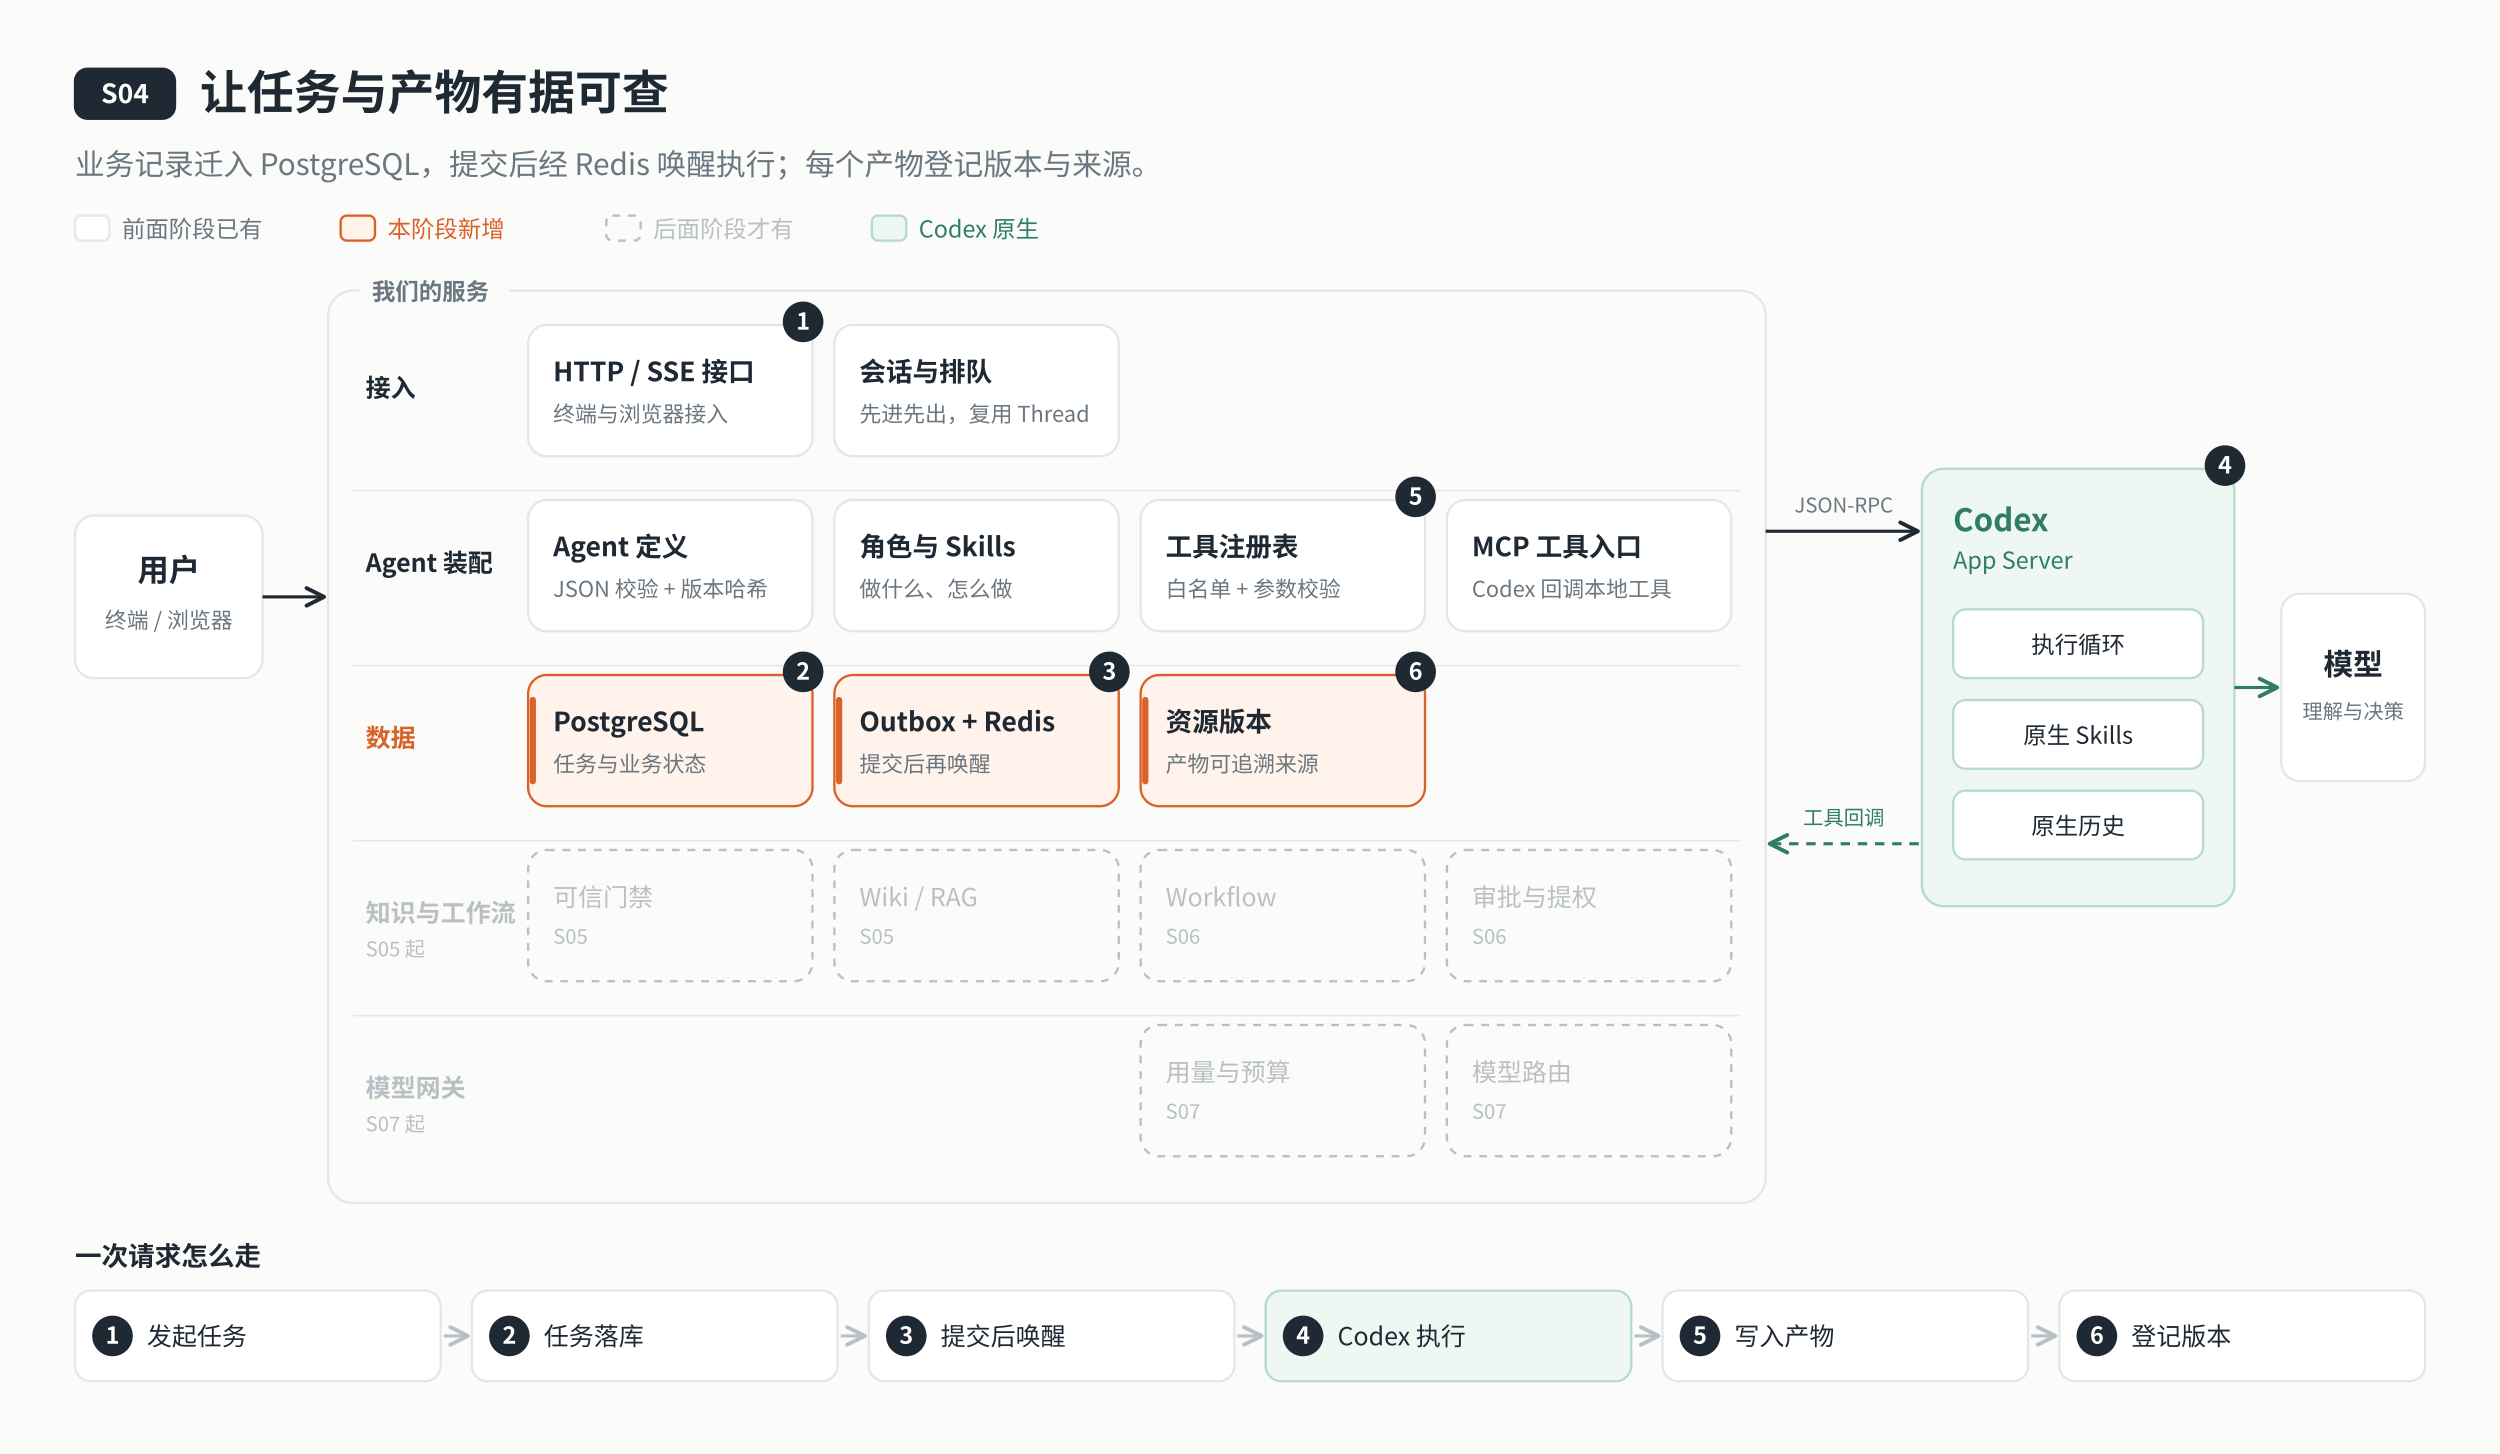
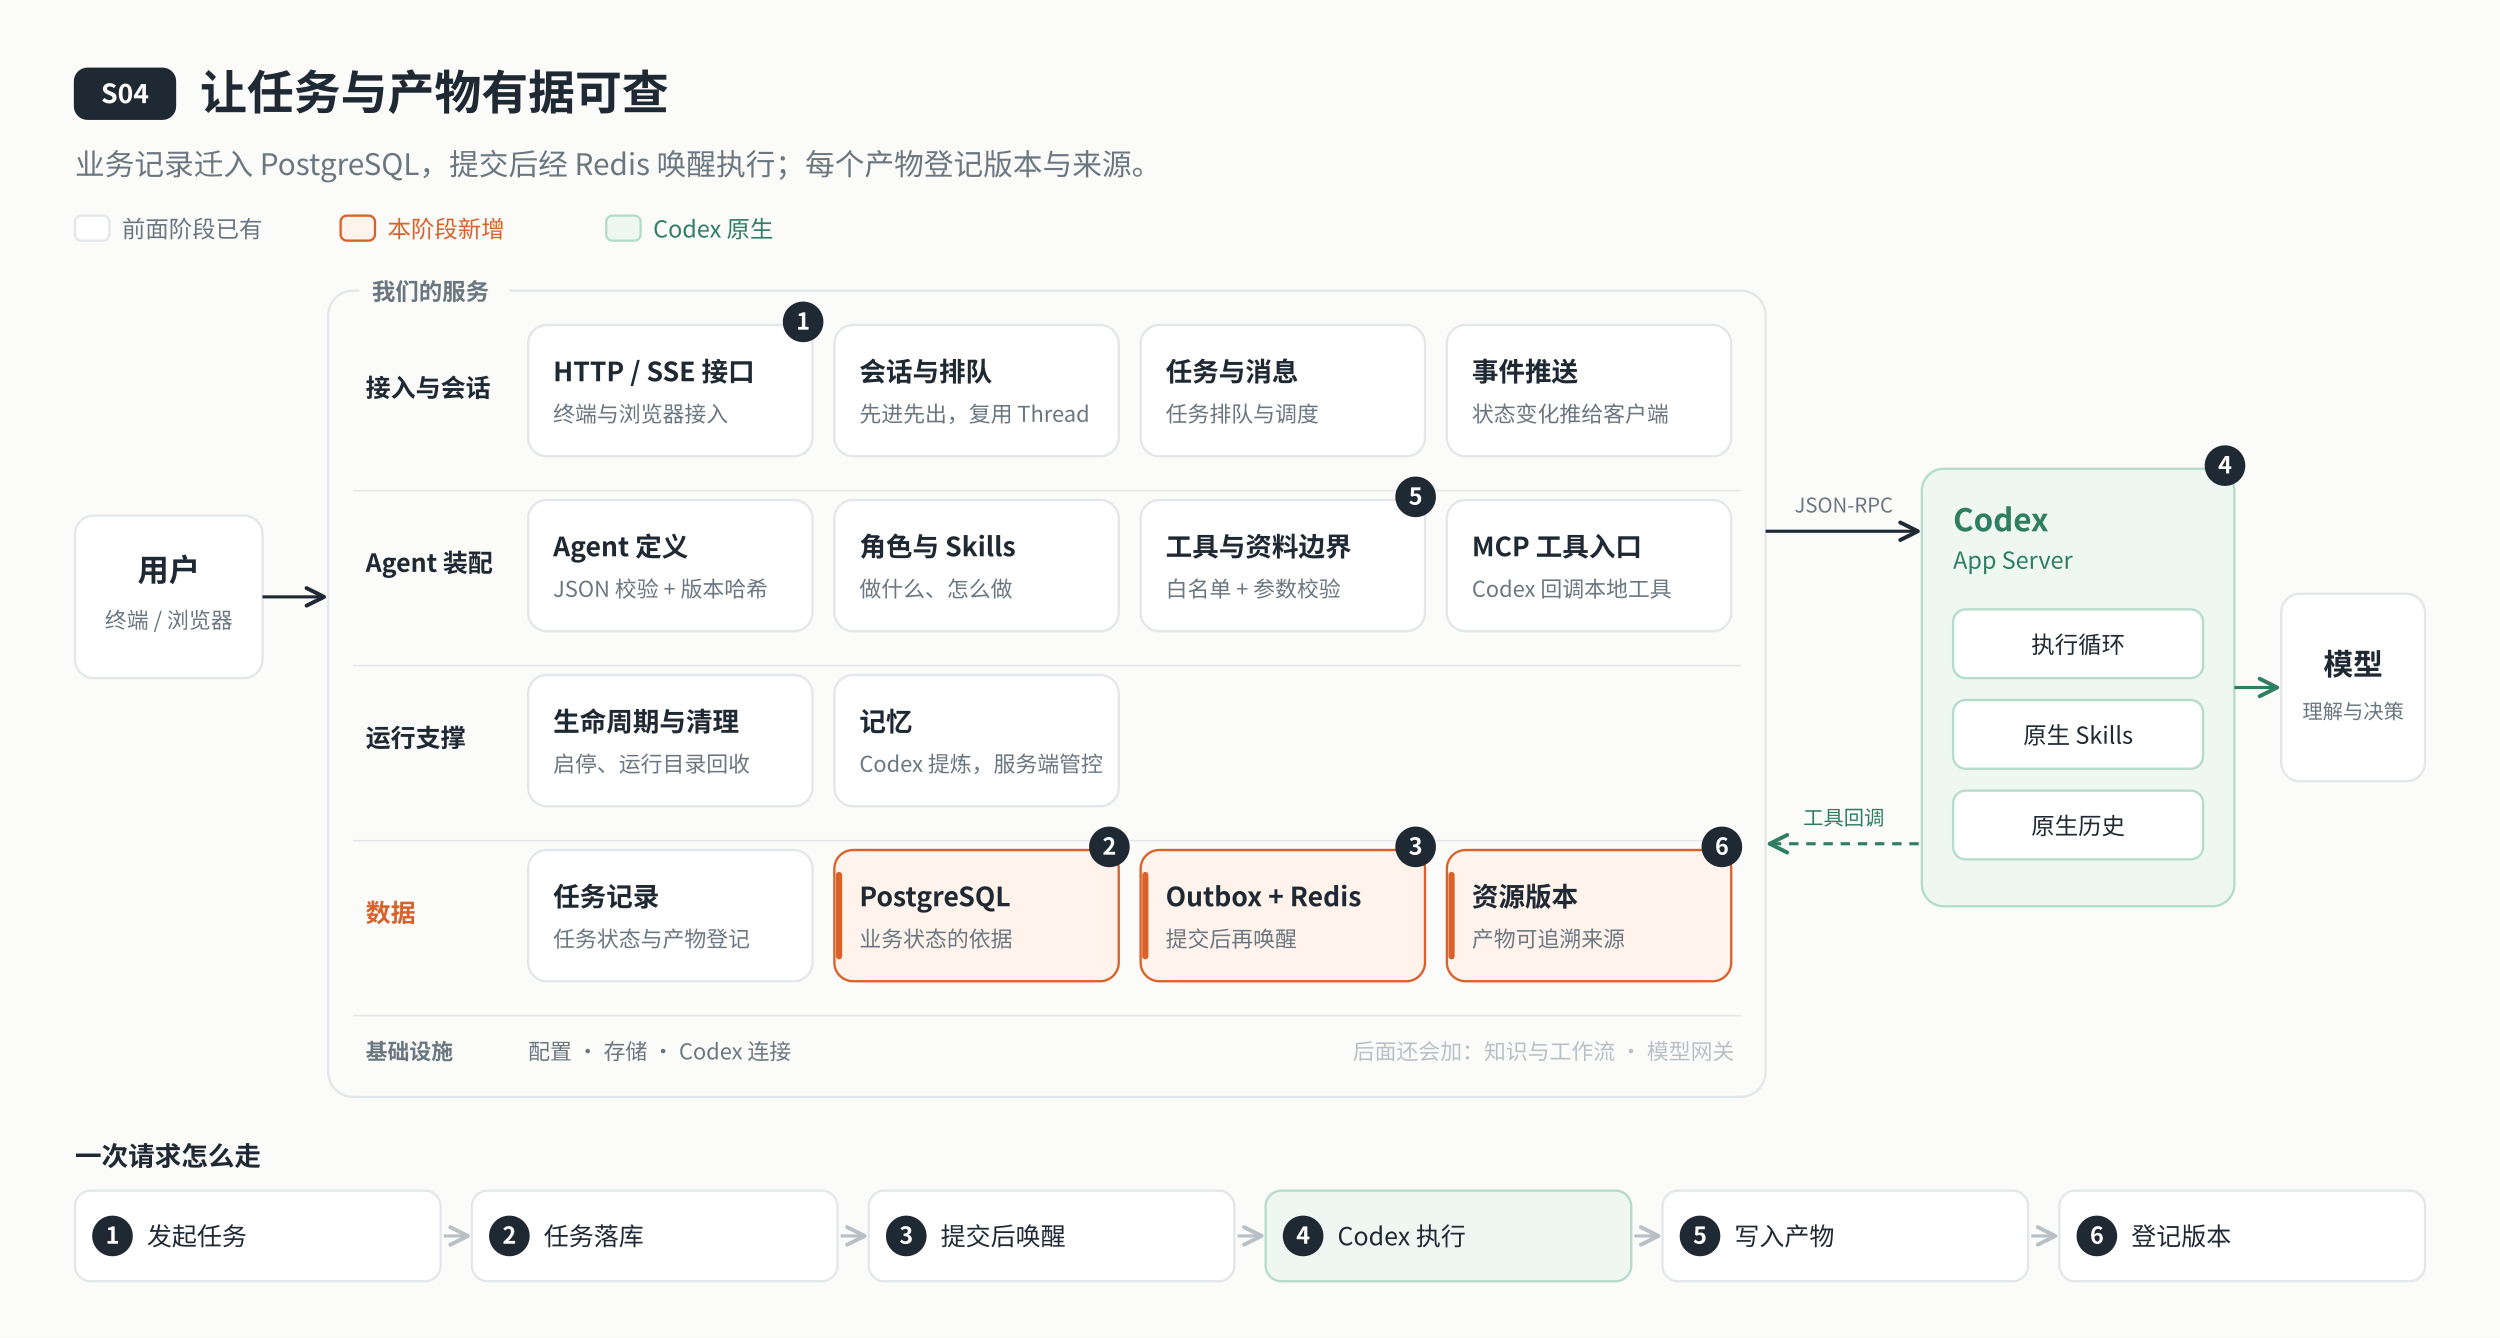
- <svg xmlns="http://www.w3.org/2000/svg" width="1600" height="930" viewBox="0 0 1600 930" role="img" aria-labelledby="title desc">
+ <svg xmlns="http://www.w3.org/2000/svg" width="1600" height="856" viewBox="0 0 1600 856" role="img" aria-labelledby="title desc">
  <defs>
    <marker id="mB8C0C6" viewBox="0 0 10 10" refX="8" refY="5" markerWidth="7" markerHeight="7" orient="auto-start-reverse">
      <path d="M1 1 L9 5 L1 9" fill="none" stroke="#B8C0C6" stroke-width="1.8" stroke-linecap="round" stroke-linejoin="round" />
    </marker>
    <marker id="m1F2933" viewBox="0 0 10 10" refX="8" refY="5" markerWidth="7" markerHeight="7" orient="auto-start-reverse">
      <path d="M1 1 L9 5 L1 9" fill="none" stroke="#1F2933" stroke-width="1.8" stroke-linecap="round" stroke-linejoin="round" />
    </marker>
    <marker id="m2F7D62" viewBox="0 0 10 10" refX="8" refY="5" markerWidth="7" markerHeight="7" orient="auto-start-reverse">
      <path d="M1 1 L9 5 L1 9" fill="none" stroke="#2F7D62" stroke-width="1.8" stroke-linecap="round" stroke-linejoin="round" />
    </marker>
  </defs>
  <g font-family="PingFang SC, Microsoft YaHei, Noto Sans CJK SC, sans-serif">
-     <rect x="0" y="0" width="1600" height="930" rx="0" fill="#FBFBF9" stroke="#FBFBF9" stroke-width="1.5" />
+     <rect x="0" y="0" width="1600" height="856" fill="#FBFBF9" />
    <rect x="48" y="44" width="64" height="32" rx="8" fill="#1F2933" stroke="#1F2933" stroke-width="1.5" />
    <text x="80" y="66" font-size="17" fill="#fff" font-weight="700" text-anchor="middle">S04</text>
    <text x="128" y="70" font-size="30" fill="#1F2933" font-weight="700" text-anchor="start">让任务与产物有据可查</text>
    <text x="48" y="112" font-size="19" fill="#6B7780" font-weight="400" text-anchor="start">业务记录迁入 PostgreSQL，提交后经 Redis 唤醒执行；每个产物登记版本与来源。</text>
    <rect x="48" y="138" width="22" height="16" rx="4" fill="#FFFFFF" stroke="#E3E7EA" stroke-width="1.5" />
    <text x="78" y="152" font-size="15" fill="#6B7780" font-weight="400" text-anchor="start">前面阶段已有</text>
    <rect x="218" y="138" width="22" height="16" rx="4" fill="#FFF3EC" stroke="#D9622B" stroke-width="1.5" />
    <text x="248" y="152" font-size="15" fill="#D9622B" font-weight="400" text-anchor="start">本阶段新增</text>
-     <rect x="388" y="138" width="22" height="16" rx="4" fill="#FBFBF9" stroke="#B8C0C6" stroke-width="1.5" stroke-dasharray="5 5" />
-     <text x="418" y="152" font-size="15" fill="#B8C0C6" font-weight="400" text-anchor="start">后面阶段才有</text>
-     <rect x="558" y="138" width="22" height="16" rx="4" fill="#EEF7F2" stroke="#B5DCCB" stroke-width="1.5" />
-     <text x="588" y="152" font-size="15" fill="#2F7D62" font-weight="400" text-anchor="start">Codex 原生</text>
+     <rect x="388" y="138" width="22" height="16" rx="4" fill="#EEF7F2" stroke="#B5DCCB" stroke-width="1.5" />
+     <text x="418" y="152" font-size="15" fill="#2F7D62" font-weight="400" text-anchor="start">Codex 原生</text>
    <rect x="48" y="330" width="120" height="104" rx="12" fill="#FFFFFF" stroke="#E3E7EA" stroke-width="1.5" />
    <text x="108" y="372" font-size="20" fill="#1F2933" font-weight="600" text-anchor="middle">用户</text>
    <text x="108" y="402" font-size="14" fill="#6B7780" font-weight="400" text-anchor="middle">终端 / 浏览器</text>
-     <rect x="210" y="186" width="920" height="584" rx="16" fill="none" stroke="#E3E7EA" stroke-width="1.5" />
+     <rect x="210" y="186" width="920" height="516" rx="16" fill="none" stroke="#E3E7EA" stroke-width="1.5" />
    <rect x="230" y="175" width="96" height="22" fill="#FBFBF9" />
    <text x="238" y="192" font-size="15" fill="#6B7780" font-weight="600" text-anchor="start">我们的服务</text>
-     <text x="234" y="254" font-size="16" fill="#1F2933" font-weight="600" text-anchor="start">接入</text>
+     <text x="234" y="254" font-size="16" fill="#1F2933" font-weight="600" text-anchor="start">接入与会话</text>
    <rect x="338" y="208" width="182" height="84" rx="12" fill="#FFFFFF" stroke="#E3E7EA" stroke-width="1.5" />
    <text x="354" y="244" font-size="17" fill="#1F2933" font-weight="600" text-anchor="start">HTTP / SSE 接口</text>
    <text x="354" y="270" font-size="14" fill="#6B7780" font-weight="400" text-anchor="start">终端与浏览器接入</text>
    <rect x="534" y="208" width="182" height="84" rx="12" fill="#FFFFFF" stroke="#E3E7EA" stroke-width="1.5" />
    <text x="550" y="244" font-size="17" fill="#1F2933" font-weight="600" text-anchor="start">会话与排队</text>
    <text x="550" y="270" font-size="14" fill="#6B7780" font-weight="400" text-anchor="start">先进先出，复用 Thread</text>
+     <rect x="730" y="208" width="182" height="84" rx="12" fill="#FFFFFF" stroke="#E3E7EA" stroke-width="1.5" />
+     <text x="746" y="244" font-size="17" fill="#1F2933" font-weight="600" text-anchor="start">任务与消息</text>
+     <text x="746" y="270" font-size="14" fill="#6B7780" font-weight="400" text-anchor="start">任务排队与调度</text>
+     <rect x="926" y="208" width="182" height="84" rx="12" fill="#FFFFFF" stroke="#E3E7EA" stroke-width="1.5" />
+     <text x="942" y="244" font-size="17" fill="#1F2933" font-weight="600" text-anchor="start">事件推送</text>
+     <text x="942" y="270" font-size="14" fill="#6B7780" font-weight="400" text-anchor="start">状态变化推给客户端</text>
    <text x="234" y="366" font-size="16" fill="#1F2933" font-weight="600" text-anchor="start">Agent 装配</text>
    <line x1="226" y1="314" x2="1114" y2="314" stroke="#E3E7EA" stroke-width="1" />
    <rect x="338" y="320" width="182" height="84" rx="12" fill="#FFFFFF" stroke="#E3E7EA" stroke-width="1.5" />
    <text x="354" y="356" font-size="17" fill="#1F2933" font-weight="600" text-anchor="start">Agent 定义</text>
    <text x="354" y="382" font-size="14" fill="#6B7780" font-weight="400" text-anchor="start">JSON 校验 + 版本哈希</text>
    <rect x="534" y="320" width="182" height="84" rx="12" fill="#FFFFFF" stroke="#E3E7EA" stroke-width="1.5" />
    <text x="550" y="356" font-size="17" fill="#1F2933" font-weight="600" text-anchor="start">角色与 Skills</text>
    <text x="550" y="382" font-size="14" fill="#6B7780" font-weight="400" text-anchor="start">做什么、怎么做</text>
    <rect x="730" y="320" width="182" height="84" rx="12" fill="#FFFFFF" stroke="#E3E7EA" stroke-width="1.5" />
-     <text x="746" y="356" font-size="17" fill="#1F2933" font-weight="600" text-anchor="start">工具注册表</text>
+     <text x="746" y="356" font-size="17" fill="#1F2933" font-weight="600" text-anchor="start">工具与资料边界</text>
    <text x="746" y="382" font-size="14" fill="#6B7780" font-weight="400" text-anchor="start">白名单 + 参数校验</text>
    <rect x="926" y="320" width="182" height="84" rx="12" fill="#FFFFFF" stroke="#E3E7EA" stroke-width="1.5" />
    <text x="942" y="356" font-size="17" fill="#1F2933" font-weight="600" text-anchor="start">MCP 工具入口</text>
    <text x="942" y="382" font-size="14" fill="#6B7780" font-weight="400" text-anchor="start">Codex 回调本地工具</text>
-     <text x="234" y="478" font-size="16" fill="#D9622B" font-weight="600" text-anchor="start">数据</text>
+     <text x="234" y="478" font-size="16" fill="#1F2933" font-weight="600" text-anchor="start">运行支撑</text>
    <line x1="226" y1="426" x2="1114" y2="426" stroke="#E3E7EA" stroke-width="1" />
-     <rect x="338" y="432" width="182" height="84" rx="12" fill="#FFF3EC" stroke="#D9622B" stroke-width="1.5" />
-     <rect x="339" y="446" width="4" height="56" rx="2" fill="#D9622B" />
-     <text x="354" y="468" font-size="17" fill="#1F2933" font-weight="600" text-anchor="start">PostgreSQL</text>
-     <text x="354" y="494" font-size="14" fill="#6B7780" font-weight="400" text-anchor="start">任务与业务状态</text>
-     <rect x="534" y="432" width="182" height="84" rx="12" fill="#FFF3EC" stroke="#D9622B" stroke-width="1.5" />
-     <rect x="535" y="446" width="4" height="56" rx="2" fill="#D9622B" />
-     <text x="550" y="468" font-size="17" fill="#1F2933" font-weight="600" text-anchor="start">Outbox + Redis</text>
-     <text x="550" y="494" font-size="14" fill="#6B7780" font-weight="400" text-anchor="start">提交后再唤醒</text>
-     <rect x="730" y="432" width="182" height="84" rx="12" fill="#FFF3EC" stroke="#D9622B" stroke-width="1.5" />
-     <rect x="731" y="446" width="4" height="56" rx="2" fill="#D9622B" />
-     <text x="746" y="468" font-size="17" fill="#1F2933" font-weight="600" text-anchor="start">资源版本</text>
-     <text x="746" y="494" font-size="14" fill="#6B7780" font-weight="400" text-anchor="start">产物可追溯来源</text>
-     <text x="234" y="590" font-size="16" fill="#B8C0C6" font-weight="600" text-anchor="start">知识与工作流</text>
-     <text x="234" y="612" font-size="13" fill="#B8C0C6" font-weight="400" text-anchor="start">S05 起</text>
+     <rect x="338" y="432" width="182" height="84" rx="12" fill="#FFFFFF" stroke="#E3E7EA" stroke-width="1.5" />
+     <text x="354" y="468" font-size="17" fill="#1F2933" font-weight="600" text-anchor="start">生命周期与清理</text>
+     <text x="354" y="494" font-size="14" fill="#6B7780" font-weight="400" text-anchor="start">启停、运行目录回收</text>
+     <rect x="534" y="432" width="182" height="84" rx="12" fill="#FFFFFF" stroke="#E3E7EA" stroke-width="1.5" />
+     <text x="550" y="468" font-size="17" fill="#1F2933" font-weight="600" text-anchor="start">记忆</text>
+     <text x="550" y="494" font-size="14" fill="#6B7780" font-weight="400" text-anchor="start">Codex 提炼，服务端管控</text>
+     <text x="234" y="590" font-size="16" fill="#D9622B" font-weight="600" text-anchor="start">数据</text>
    <line x1="226" y1="538" x2="1114" y2="538" stroke="#E3E7EA" stroke-width="1" />
-     <rect x="338" y="544" width="182" height="84" rx="12" fill="none" stroke="#B8C0C6" stroke-width="1.5" stroke-dasharray="5 5" />
-     <text x="354" y="580" font-size="16" fill="#B8C0C6" font-weight="500" text-anchor="start">可信门禁</text>
-     <text x="354" y="604" font-size="13" fill="#B8C0C6" font-weight="400" text-anchor="start">S05</text>
-     <rect x="534" y="544" width="182" height="84" rx="12" fill="none" stroke="#B8C0C6" stroke-width="1.5" stroke-dasharray="5 5" />
-     <text x="550" y="580" font-size="16" fill="#B8C0C6" font-weight="500" text-anchor="start">Wiki / RAG</text>
-     <text x="550" y="604" font-size="13" fill="#B8C0C6" font-weight="400" text-anchor="start">S05</text>
-     <rect x="730" y="544" width="182" height="84" rx="12" fill="none" stroke="#B8C0C6" stroke-width="1.5" stroke-dasharray="5 5" />
-     <text x="746" y="580" font-size="16" fill="#B8C0C6" font-weight="500" text-anchor="start">Workflow</text>
-     <text x="746" y="604" font-size="13" fill="#B8C0C6" font-weight="400" text-anchor="start">S06</text>
-     <rect x="926" y="544" width="182" height="84" rx="12" fill="none" stroke="#B8C0C6" stroke-width="1.5" stroke-dasharray="5 5" />
-     <text x="942" y="580" font-size="16" fill="#B8C0C6" font-weight="500" text-anchor="start">审批与提权</text>
-     <text x="942" y="604" font-size="13" fill="#B8C0C6" font-weight="400" text-anchor="start">S06</text>
-     <text x="234" y="702" font-size="16" fill="#B8C0C6" font-weight="600" text-anchor="start">模型网关</text>
-     <text x="234" y="724" font-size="13" fill="#B8C0C6" font-weight="400" text-anchor="start">S07 起</text>
+     <rect x="338" y="544" width="182" height="84" rx="12" fill="#FFFFFF" stroke="#E3E7EA" stroke-width="1.5" />
+     <text x="354" y="580" font-size="17" fill="#1F2933" font-weight="600" text-anchor="start">任务记录</text>
+     <text x="354" y="606" font-size="14" fill="#6B7780" font-weight="400" text-anchor="start">任务状态与产物登记</text>
+     <rect x="534" y="544" width="182" height="84" rx="12" fill="#FFF3EC" stroke="#D9622B" stroke-width="1.5" />
+     <rect x="535" y="558" width="4" height="56" rx="2" fill="#D9622B" />
+     <text x="550" y="580" font-size="17" fill="#1F2933" font-weight="600" text-anchor="start">PostgreSQL</text>
+     <text x="550" y="606" font-size="14" fill="#6B7780" font-weight="400" text-anchor="start">业务状态的依据</text>
+     <rect x="730" y="544" width="182" height="84" rx="12" fill="#FFF3EC" stroke="#D9622B" stroke-width="1.5" />
+     <rect x="731" y="558" width="4" height="56" rx="2" fill="#D9622B" />
+     <text x="746" y="580" font-size="17" fill="#1F2933" font-weight="600" text-anchor="start">Outbox + Redis</text>
+     <text x="746" y="606" font-size="14" fill="#6B7780" font-weight="400" text-anchor="start">提交后再唤醒</text>
+     <rect x="926" y="544" width="182" height="84" rx="12" fill="#FFF3EC" stroke="#D9622B" stroke-width="1.5" />
+     <rect x="927" y="558" width="4" height="56" rx="2" fill="#D9622B" />
+     <text x="942" y="580" font-size="17" fill="#1F2933" font-weight="600" text-anchor="start">资源版本</text>
+     <text x="942" y="606" font-size="14" fill="#6B7780" font-weight="400" text-anchor="start">产物可追溯来源</text>
    <line x1="226" y1="650" x2="1114" y2="650" stroke="#E3E7EA" stroke-width="1" />
-     <rect x="730" y="656" width="182" height="84" rx="12" fill="none" stroke="#B8C0C6" stroke-width="1.5" stroke-dasharray="5 5" />
-     <text x="746" y="692" font-size="16" fill="#B8C0C6" font-weight="500" text-anchor="start">用量与预算</text>
-     <text x="746" y="716" font-size="13" fill="#B8C0C6" font-weight="400" text-anchor="start">S07</text>
-     <rect x="926" y="656" width="182" height="84" rx="12" fill="none" stroke="#B8C0C6" stroke-width="1.5" stroke-dasharray="5 5" />
-     <text x="942" y="692" font-size="16" fill="#B8C0C6" font-weight="500" text-anchor="start">模型路由</text>
-     <text x="942" y="716" font-size="13" fill="#B8C0C6" font-weight="400" text-anchor="start">S07</text>
+     <text x="234" y="678" font-size="14" fill="#6B7780" font-weight="600" text-anchor="start">基础设施</text>
+     <text x="338" y="678" font-size="14" fill="#6B7780" font-weight="400" text-anchor="start">配置 · 存储 · Codex 连接</text>
+     <text x="1110" y="678" font-size="14" fill="#B8C0C6" font-weight="400" text-anchor="end">后面还会加：知识与工作流 · 模型网关</text>
    <rect x="1230" y="300" width="200" height="280" rx="14" fill="#EEF7F2" stroke="#B5DCCB" stroke-width="1.5" />
    <text x="1250" y="340" font-size="20" fill="#2F7D62" font-weight="700" text-anchor="start">Codex</text>
    <text x="1250" y="364" font-size="15" fill="#2F7D62" font-weight="400" text-anchor="start">App Server</text>
    <rect x="1250" y="390" width="160" height="44" rx="8" fill="#FFFFFF" stroke="#B5DCCB" stroke-width="1.5" />
    <text x="1330" y="418" font-size="15" fill="#1F2933" font-weight="500" text-anchor="middle">执行循环</text>
    <rect x="1250" y="448" width="160" height="44" rx="8" fill="#FFFFFF" stroke="#B5DCCB" stroke-width="1.5" />
    <text x="1330" y="476" font-size="15" fill="#1F2933" font-weight="500" text-anchor="middle">原生 Skills</text>
    <rect x="1250" y="506" width="160" height="44" rx="8" fill="#FFFFFF" stroke="#B5DCCB" stroke-width="1.5" />
    <text x="1330" y="534" font-size="15" fill="#1F2933" font-weight="500" text-anchor="middle">原生历史</text>
    <rect x="1460" y="380" width="92" height="120" rx="12" fill="#FFFFFF" stroke="#E3E7EA" stroke-width="1.5" />
    <text x="1506" y="432" font-size="19" fill="#1F2933" font-weight="600" text-anchor="middle">模型</text>
    <text x="1506" y="460" font-size="13" fill="#6B7780" font-weight="400" text-anchor="middle">理解与决策</text>
    <path d="M168,382 L206,382" fill="none" stroke="#1F2933" stroke-width="2" marker-end="url(#m1F2933)" />
    <path d="M1130,340 L1226,340" fill="none" stroke="#1F2933" stroke-width="2" marker-end="url(#m1F2933)" />
    <text x="1180" y="328" font-size="13" fill="#6B7780" font-weight="500" text-anchor="middle">JSON-RPC</text>
    <path d="M1228,540 L1134,540" fill="none" stroke="#2F7D62" stroke-width="2" stroke-dasharray="6 5" marker-end="url(#m2F7D62)" />
    <text x="1180" y="528" font-size="13" fill="#2F7D62" font-weight="500" text-anchor="middle">工具回调</text>
    <path d="M1430,440 L1456,440" fill="none" stroke="#2F7D62" stroke-width="2" marker-end="url(#m2F7D62)" />
    <circle cx="514" cy="206" r="13" fill="#1F2933" />
    <text x="514" y="211" font-size="15" fill="#fff" font-weight="700" text-anchor="middle">1</text>
-     <circle cx="514" cy="430" r="13" fill="#1F2933" />
-     <text x="514" y="435" font-size="15" fill="#fff" font-weight="700" text-anchor="middle">2</text>
-     <circle cx="710" cy="430" r="13" fill="#1F2933" />
-     <text x="710" y="435" font-size="15" fill="#fff" font-weight="700" text-anchor="middle">3</text>
+     <circle cx="710" cy="542" r="13" fill="#1F2933" />
+     <text x="710" y="547" font-size="15" fill="#fff" font-weight="700" text-anchor="middle">2</text>
+     <circle cx="906" cy="542" r="13" fill="#1F2933" />
+     <text x="906" y="547" font-size="15" fill="#fff" font-weight="700" text-anchor="middle">3</text>
    <circle cx="1424" cy="298" r="13" fill="#1F2933" />
    <text x="1424" y="303" font-size="15" fill="#fff" font-weight="700" text-anchor="middle">4</text>
    <circle cx="906" cy="318" r="13" fill="#1F2933" />
    <text x="906" y="323" font-size="15" fill="#fff" font-weight="700" text-anchor="middle">5</text>
-     <circle cx="906" cy="430" r="13" fill="#1F2933" />
-     <text x="906" y="435" font-size="15" fill="#fff" font-weight="700" text-anchor="middle">6</text>
-     <text x="48" y="810" font-size="17" fill="#1F2933" font-weight="700" text-anchor="start">一次请求怎么走</text>
-     <rect x="48" y="826" width="234" height="58" rx="10" fill="#FFFFFF" stroke="#E3E7EA" stroke-width="1.5" />
-     <circle cx="72" cy="855" r="13" fill="#1F2933" />
-     <text x="72" y="860" font-size="15" fill="#fff" font-weight="700" text-anchor="middle">1</text>
-     <text x="94" y="861" font-size="16" fill="#1F2933" font-weight="500" text-anchor="start">发起任务</text>
-     <path d="M284,855 L298,855" fill="none" stroke="#B8C0C6" stroke-width="2" marker-end="url(#mB8C0C6)" />
-     <rect x="302" y="826" width="234" height="58" rx="10" fill="#FFFFFF" stroke="#E3E7EA" stroke-width="1.5" />
-     <circle cx="326" cy="855" r="13" fill="#1F2933" />
-     <text x="326" y="860" font-size="15" fill="#fff" font-weight="700" text-anchor="middle">2</text>
-     <text x="348" y="861" font-size="16" fill="#1F2933" font-weight="500" text-anchor="start">任务落库</text>
-     <path d="M538,855 L552,855" fill="none" stroke="#B8C0C6" stroke-width="2" marker-end="url(#mB8C0C6)" />
-     <rect x="556" y="826" width="234" height="58" rx="10" fill="#FFFFFF" stroke="#E3E7EA" stroke-width="1.5" />
-     <circle cx="580" cy="855" r="13" fill="#1F2933" />
-     <text x="580" y="860" font-size="15" fill="#fff" font-weight="700" text-anchor="middle">3</text>
-     <text x="602" y="861" font-size="16" fill="#1F2933" font-weight="500" text-anchor="start">提交后唤醒</text>
-     <path d="M792,855 L806,855" fill="none" stroke="#B8C0C6" stroke-width="2" marker-end="url(#mB8C0C6)" />
-     <rect x="810" y="826" width="234" height="58" rx="10" fill="#EEF7F2" stroke="#B5DCCB" stroke-width="1.5" />
-     <circle cx="834" cy="855" r="13" fill="#1F2933" />
-     <text x="834" y="860" font-size="15" fill="#fff" font-weight="700" text-anchor="middle">4</text>
-     <text x="856" y="861" font-size="16" fill="#1F2933" font-weight="500" text-anchor="start">Codex 执行</text>
-     <path d="M1046,855 L1060,855" fill="none" stroke="#B8C0C6" stroke-width="2" marker-end="url(#mB8C0C6)" />
-     <rect x="1064" y="826" width="234" height="58" rx="10" fill="#FFFFFF" stroke="#E3E7EA" stroke-width="1.5" />
-     <circle cx="1088" cy="855" r="13" fill="#1F2933" />
-     <text x="1088" y="860" font-size="15" fill="#fff" font-weight="700" text-anchor="middle">5</text>
-     <text x="1110" y="861" font-size="16" fill="#1F2933" font-weight="500" text-anchor="start">写入产物</text>
-     <path d="M1300,855 L1314,855" fill="none" stroke="#B8C0C6" stroke-width="2" marker-end="url(#mB8C0C6)" />
-     <rect x="1318" y="826" width="234" height="58" rx="10" fill="#FFFFFF" stroke="#E3E7EA" stroke-width="1.5" />
-     <circle cx="1342" cy="855" r="13" fill="#1F2933" />
-     <text x="1342" y="860" font-size="15" fill="#fff" font-weight="700" text-anchor="middle">6</text>
-     <text x="1364" y="861" font-size="16" fill="#1F2933" font-weight="500" text-anchor="start">登记版本</text>
+     <circle cx="1102" cy="542" r="13" fill="#1F2933" />
+     <text x="1102" y="547" font-size="15" fill="#fff" font-weight="700" text-anchor="middle">6</text>
+     <text x="48" y="746" font-size="17" fill="#1F2933" font-weight="700" text-anchor="start">一次请求怎么走</text>
+     <rect x="48" y="762" width="234" height="58" rx="10" fill="#FFFFFF" stroke="#E3E7EA" stroke-width="1.5" />
+     <circle cx="72" cy="791" r="13" fill="#1F2933" />
+     <text x="72" y="796" font-size="15" fill="#fff" font-weight="700" text-anchor="middle">1</text>
+     <text x="94" y="797" font-size="16" fill="#1F2933" font-weight="500" text-anchor="start">发起任务</text>
+     <path d="M284,791 L298,791" fill="none" stroke="#B8C0C6" stroke-width="2" marker-end="url(#mB8C0C6)" />
+     <rect x="302" y="762" width="234" height="58" rx="10" fill="#FFFFFF" stroke="#E3E7EA" stroke-width="1.5" />
+     <circle cx="326" cy="791" r="13" fill="#1F2933" />
+     <text x="326" y="796" font-size="15" fill="#fff" font-weight="700" text-anchor="middle">2</text>
+     <text x="348" y="797" font-size="16" fill="#1F2933" font-weight="500" text-anchor="start">任务落库</text>
+     <path d="M538,791 L552,791" fill="none" stroke="#B8C0C6" stroke-width="2" marker-end="url(#mB8C0C6)" />
+     <rect x="556" y="762" width="234" height="58" rx="10" fill="#FFFFFF" stroke="#E3E7EA" stroke-width="1.5" />
+     <circle cx="580" cy="791" r="13" fill="#1F2933" />
+     <text x="580" y="796" font-size="15" fill="#fff" font-weight="700" text-anchor="middle">3</text>
+     <text x="602" y="797" font-size="16" fill="#1F2933" font-weight="500" text-anchor="start">提交后唤醒</text>
+     <path d="M792,791 L806,791" fill="none" stroke="#B8C0C6" stroke-width="2" marker-end="url(#mB8C0C6)" />
+     <rect x="810" y="762" width="234" height="58" rx="10" fill="#EEF7F2" stroke="#B5DCCB" stroke-width="1.5" />
+     <circle cx="834" cy="791" r="13" fill="#1F2933" />
+     <text x="834" y="796" font-size="15" fill="#fff" font-weight="700" text-anchor="middle">4</text>
+     <text x="856" y="797" font-size="16" fill="#1F2933" font-weight="500" text-anchor="start">Codex 执行</text>
+     <path d="M1046,791 L1060,791" fill="none" stroke="#B8C0C6" stroke-width="2" marker-end="url(#mB8C0C6)" />
+     <rect x="1064" y="762" width="234" height="58" rx="10" fill="#FFFFFF" stroke="#E3E7EA" stroke-width="1.5" />
+     <circle cx="1088" cy="791" r="13" fill="#1F2933" />
+     <text x="1088" y="796" font-size="15" fill="#fff" font-weight="700" text-anchor="middle">5</text>
+     <text x="1110" y="797" font-size="16" fill="#1F2933" font-weight="500" text-anchor="start">写入产物</text>
+     <path d="M1300,791 L1314,791" fill="none" stroke="#B8C0C6" stroke-width="2" marker-end="url(#mB8C0C6)" />
+     <rect x="1318" y="762" width="234" height="58" rx="10" fill="#FFFFFF" stroke="#E3E7EA" stroke-width="1.5" />
+     <circle cx="1342" cy="791" r="13" fill="#1F2933" />
+     <text x="1342" y="796" font-size="15" fill="#fff" font-weight="700" text-anchor="middle">6</text>
+     <text x="1364" y="797" font-size="16" fill="#1F2933" font-weight="500" text-anchor="start">登记版本</text>
  </g>
</svg>
